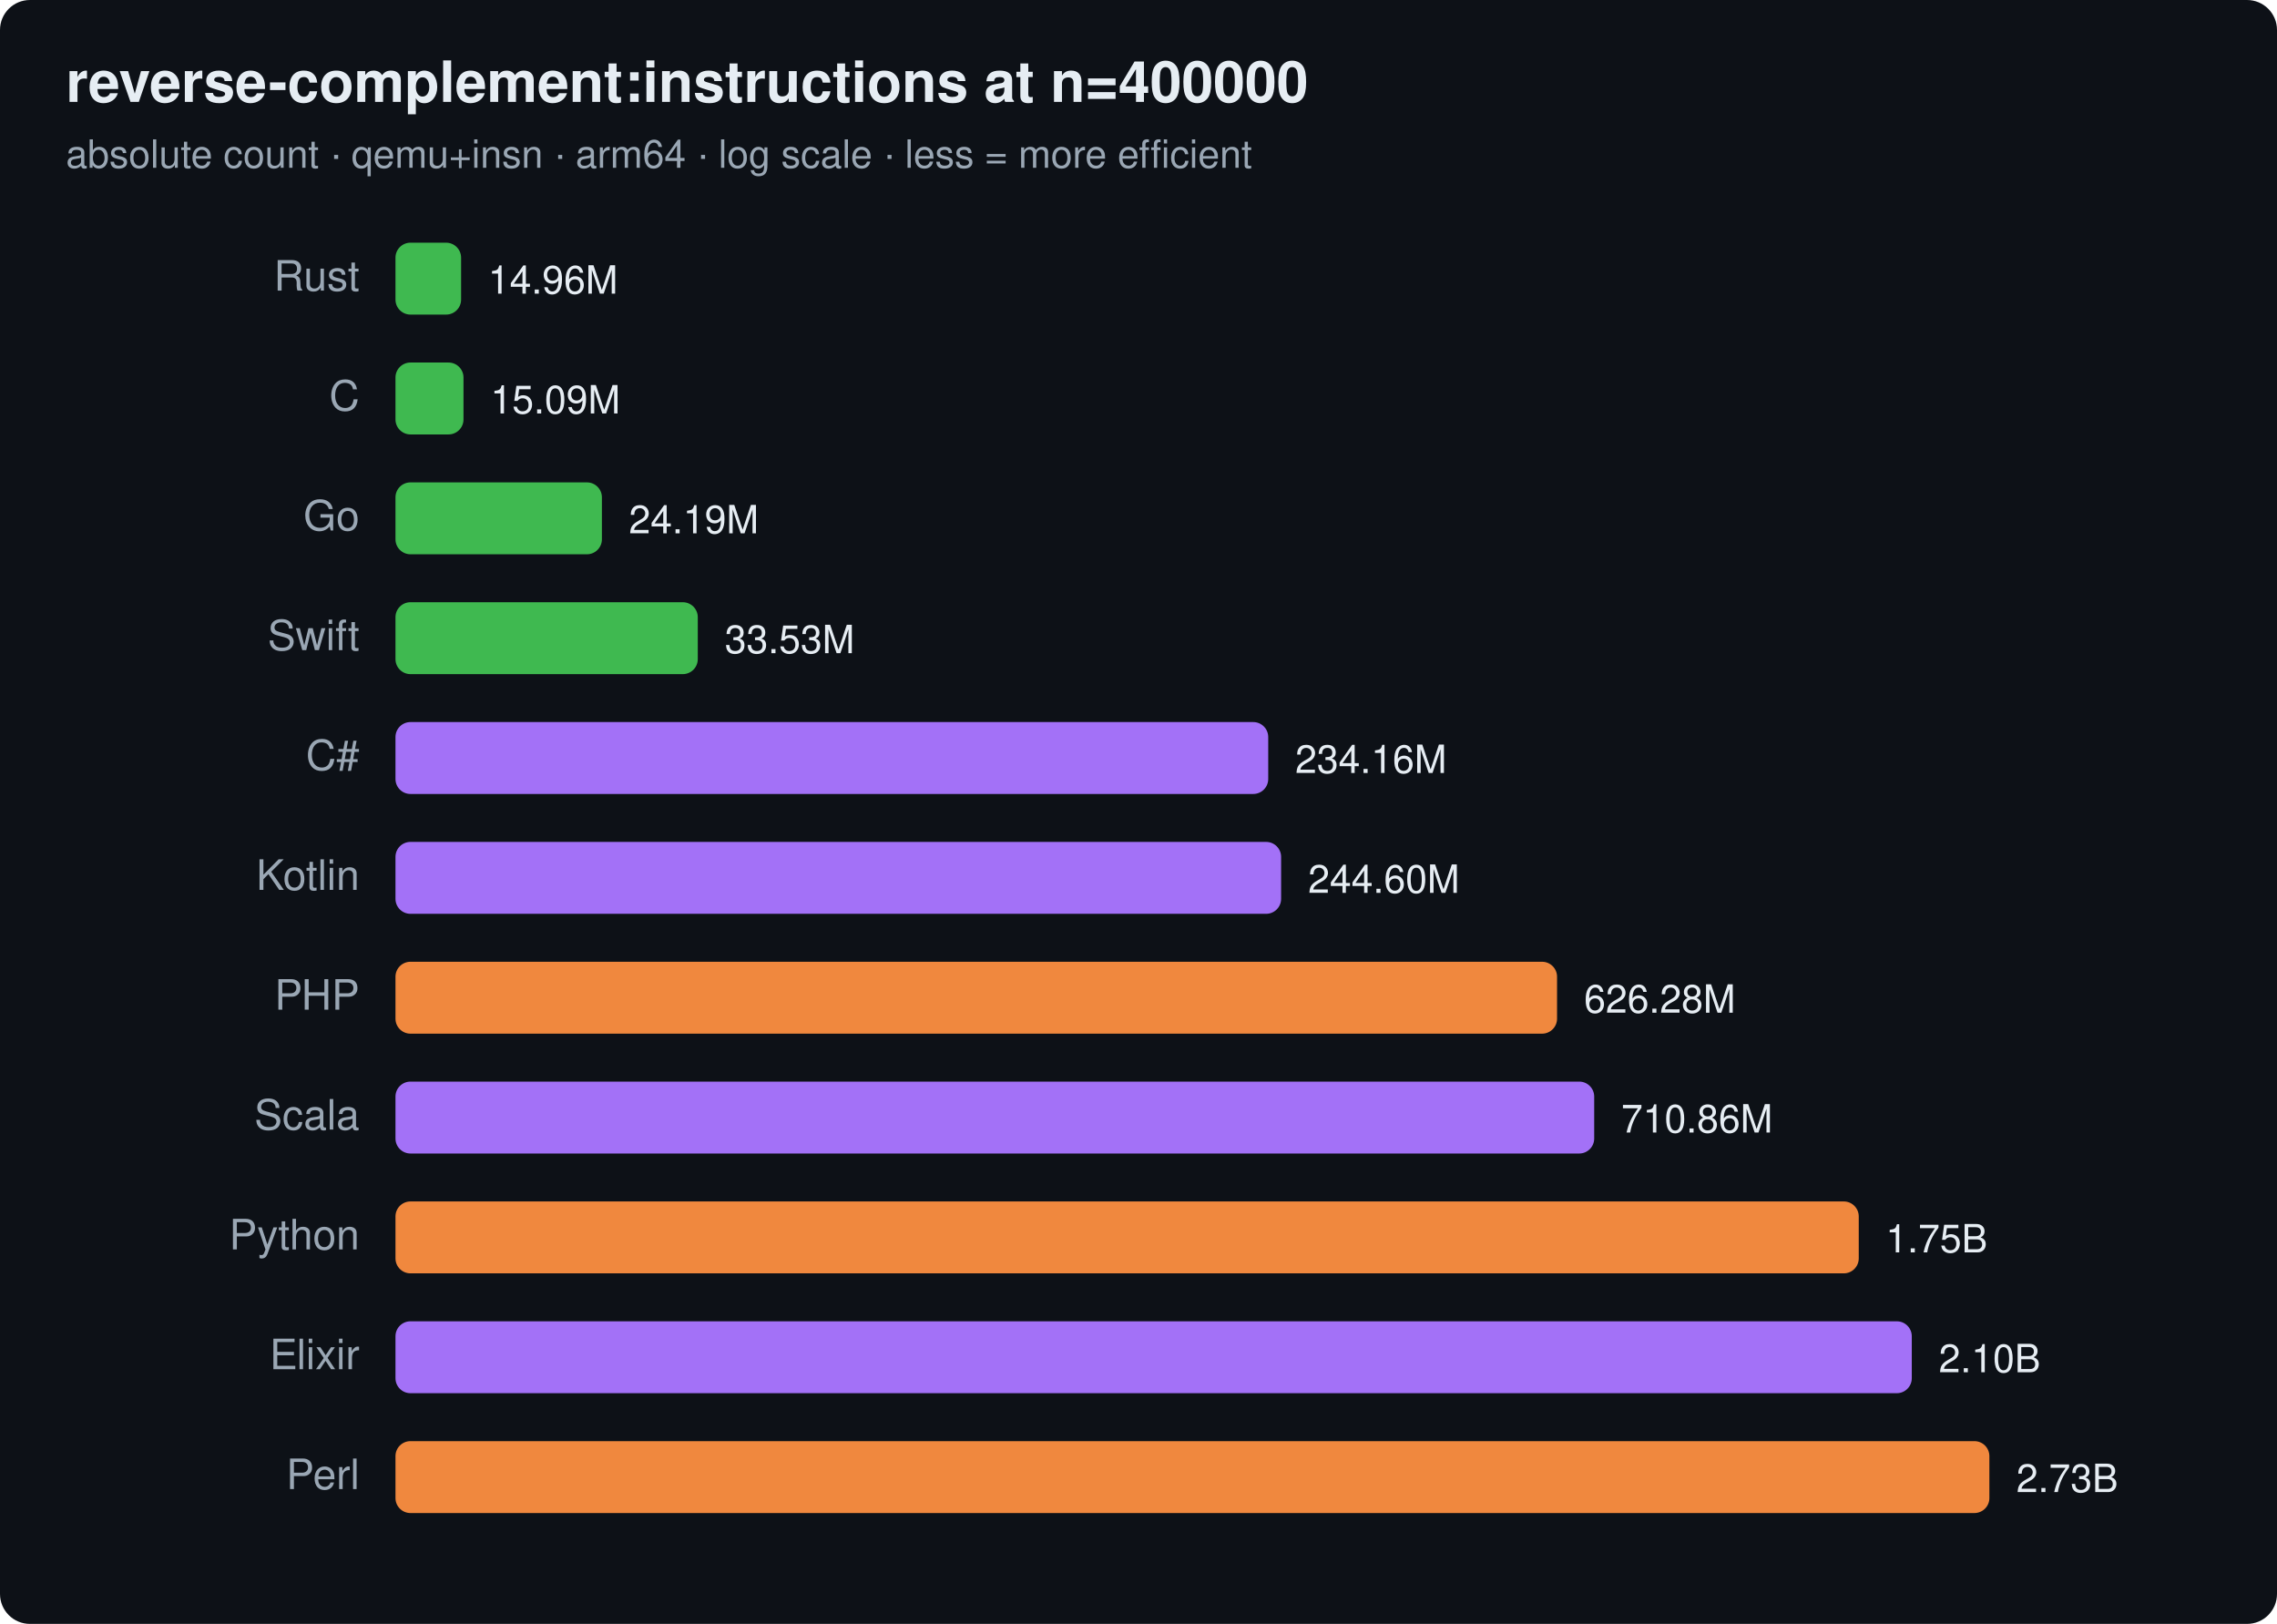
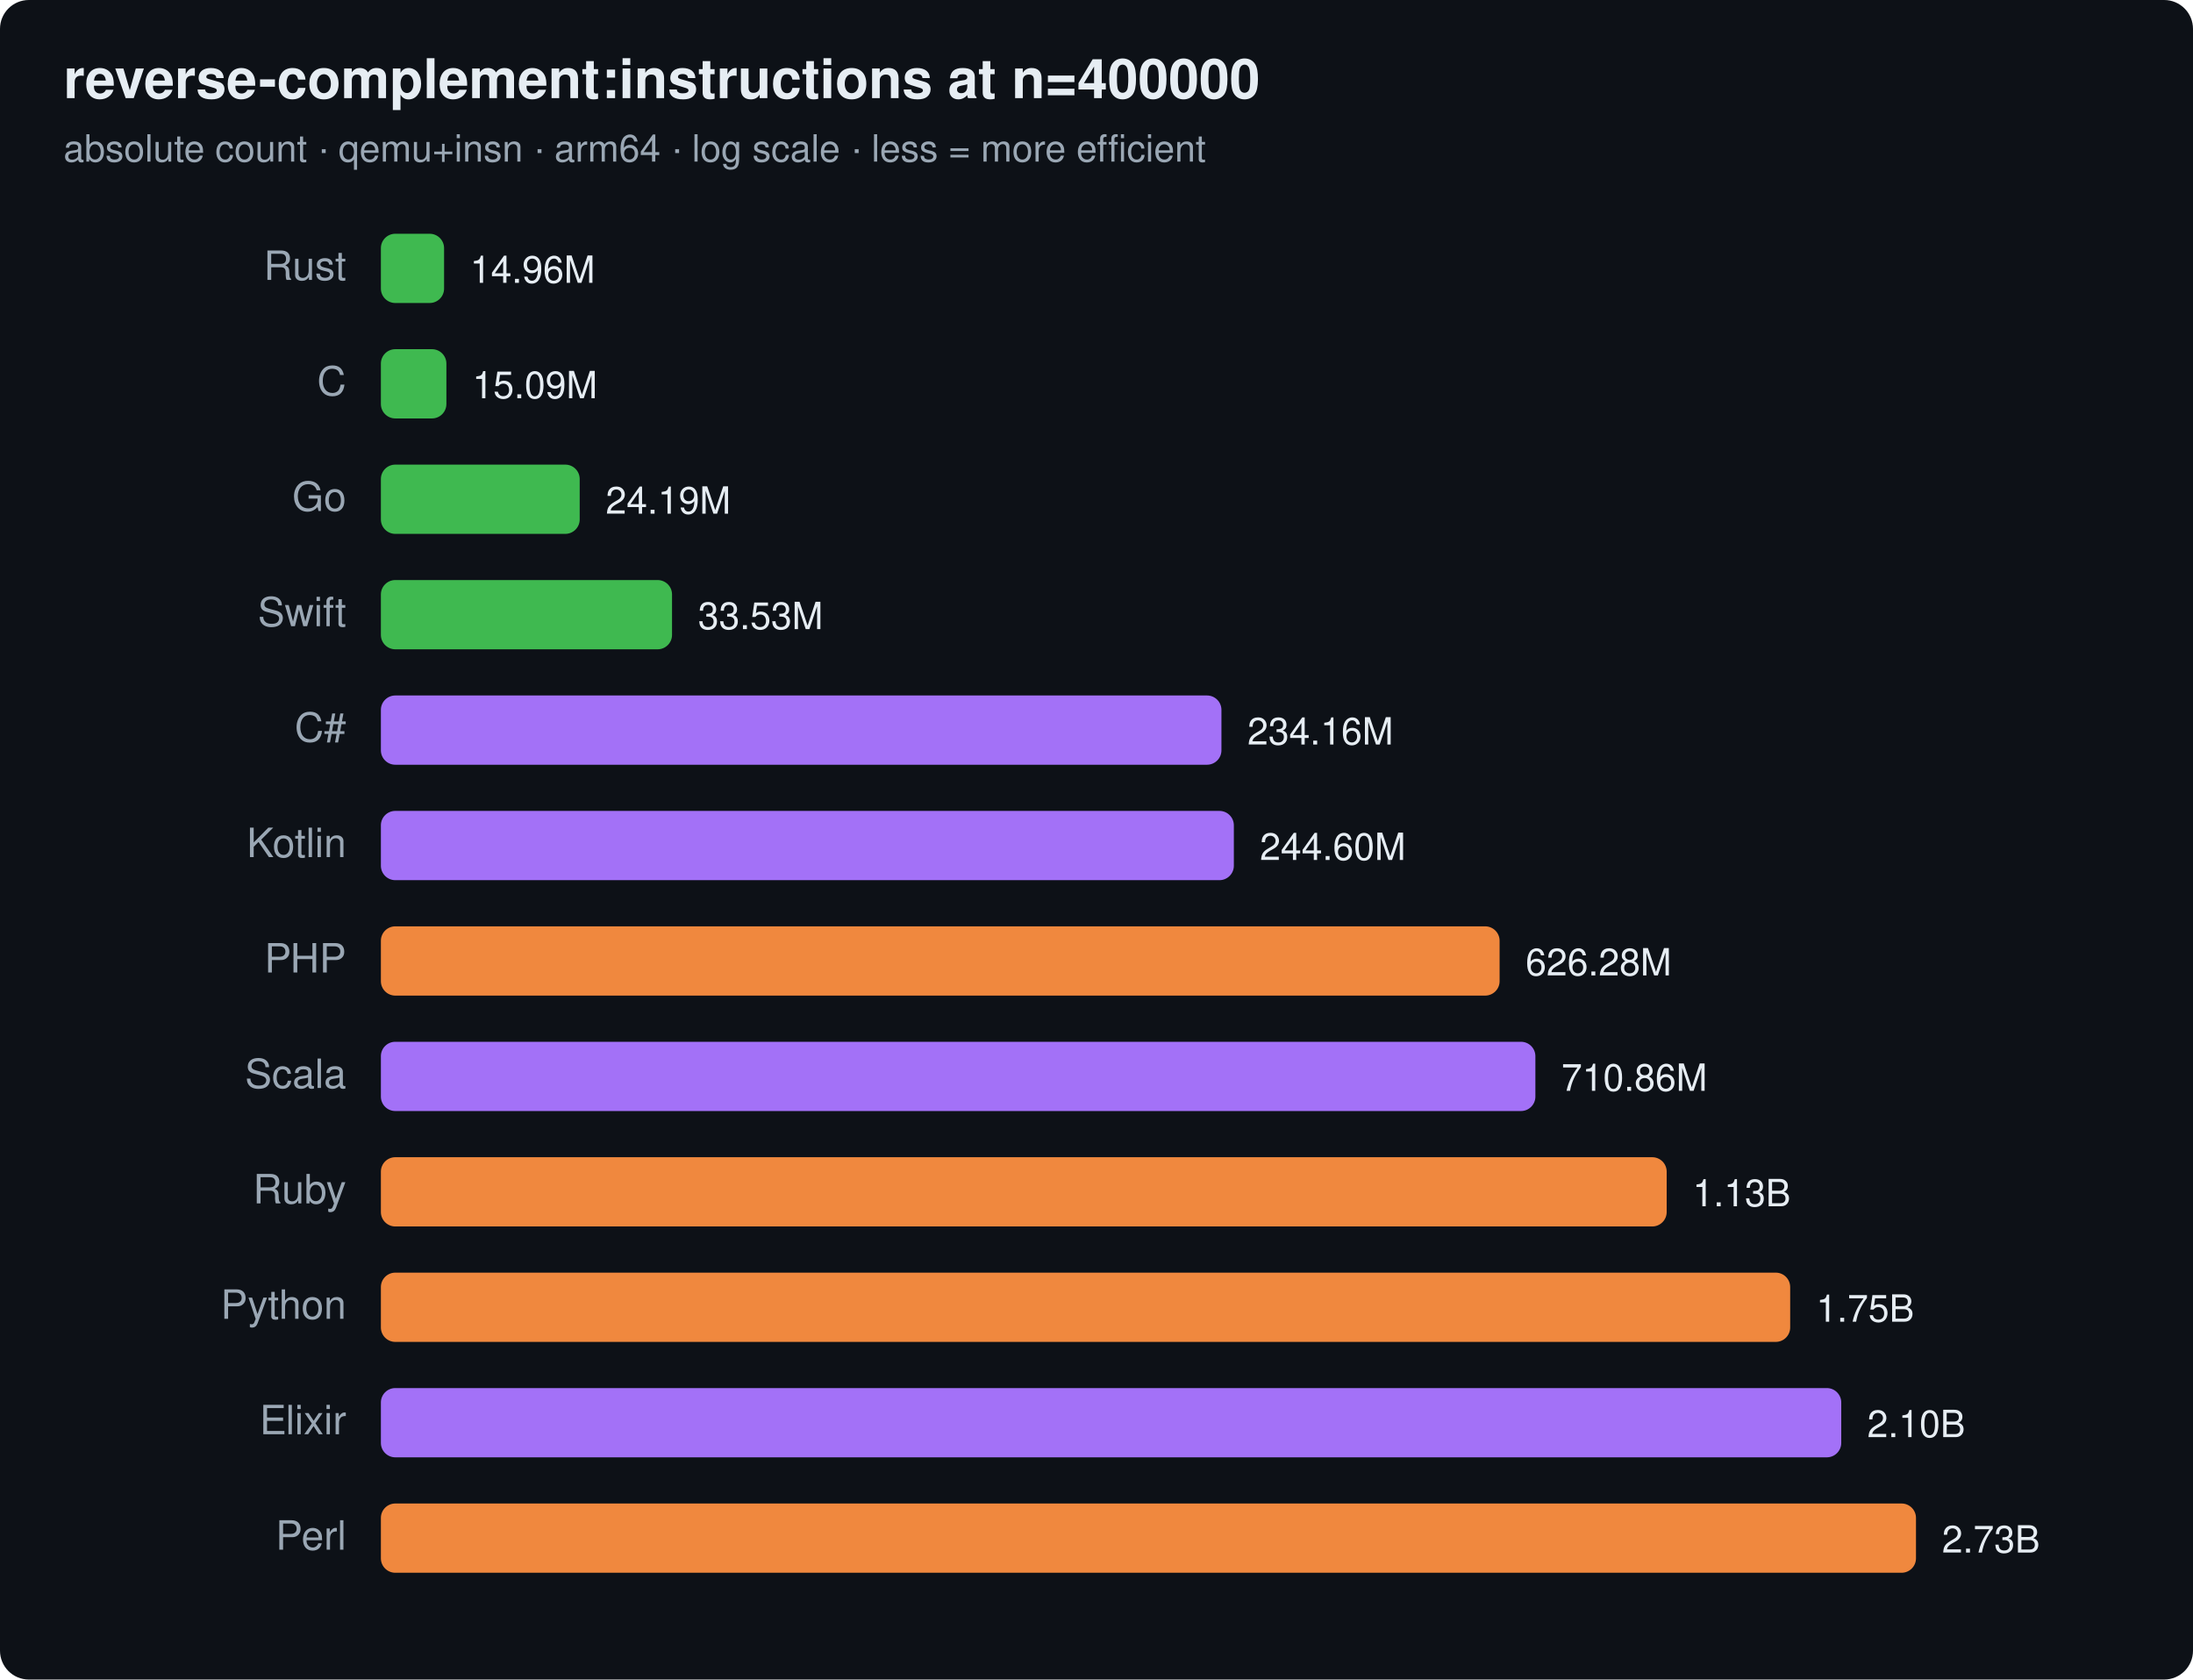
- <svg xmlns="http://www.w3.org/2000/svg" width="760" height="542" viewBox="0 0 760 542" font-family="ui-sans-serif,system-ui,Segoe UI,Helvetica,Arial">
-   <rect width="760" height="542" rx="10" fill="#0d1117" />
+ <svg xmlns="http://www.w3.org/2000/svg" width="760" height="582" viewBox="0 0 760 582" font-family="ui-sans-serif,system-ui,Segoe UI,Helvetica,Arial">
+   <rect width="760" height="582" rx="10" fill="#0d1117" />
  <text x="22" y="34" font-size="19" font-weight="700" fill="#e6edf3">reverse-complement:instructions at n=400000</text>
  <text x="22" y="56" font-size="13" fill="#9aa7b4">absolute count · qemu+insn · arm64 · log scale · less = more efficient</text>
  <text x="120" y="97" text-anchor="end" font-size="14" fill="#9aa7b4">Rust</text>
  <rect x="132" y="81" width="21.9" height="24" rx="5" fill="#3fb950" />
  <text x="162.9" y="98" font-size="13" fill="#e6edf3">14.96M</text>
  <text x="120" y="137" text-anchor="end" font-size="14" fill="#9aa7b4">C</text>
  <rect x="132" y="121" width="22.7" height="24" rx="5" fill="#3fb950" />
  <text x="163.7" y="138" font-size="13" fill="#e6edf3">15.09M</text>
  <text x="120" y="177" text-anchor="end" font-size="14" fill="#9aa7b4">Go</text>
  <rect x="132" y="161" width="68.9" height="24" rx="5" fill="#3fb950" />
  <text x="209.9" y="178" font-size="13" fill="#e6edf3">24.19M</text>
  <text x="120" y="217" text-anchor="end" font-size="14" fill="#9aa7b4">Swift</text>
  <rect x="132" y="201" width="100.9" height="24" rx="5" fill="#3fb950" />
  <text x="241.9" y="218" font-size="13" fill="#e6edf3">33.53M</text>
  <text x="120" y="257" text-anchor="end" font-size="14" fill="#9aa7b4">C#</text>
  <rect x="132" y="241" width="291.3" height="24" rx="5" fill="#a371f7" />
  <text x="432.3" y="258" font-size="13" fill="#e6edf3">234.16M</text>
  <text x="120" y="297" text-anchor="end" font-size="14" fill="#9aa7b4">Kotlin</text>
  <rect x="132" y="281" width="295.6" height="24" rx="5" fill="#a371f7" />
  <text x="436.6" y="298" font-size="13" fill="#e6edf3">244.60M</text>
  <text x="120" y="337" text-anchor="end" font-size="14" fill="#9aa7b4">PHP</text>
  <rect x="132" y="321" width="387.7" height="24" rx="5" fill="#f0883e" />
  <text x="528.7" y="338" font-size="13" fill="#e6edf3">626.28M</text>
  <text x="120" y="377" text-anchor="end" font-size="14" fill="#9aa7b4">Scala</text>
  <rect x="132" y="361" width="400.1" height="24" rx="5" fill="#a371f7" />
  <text x="541.1" y="378" font-size="13" fill="#e6edf3">710.86M</text>
-   <text x="120" y="417" text-anchor="end" font-size="14" fill="#9aa7b4">Python</text>
-   <rect x="132" y="401" width="488.4" height="24" rx="5" fill="#f0883e" />
-   <text x="629.4" y="418" font-size="13" fill="#e6edf3">1.75B</text>
-   <text x="120" y="457" text-anchor="end" font-size="14" fill="#9aa7b4">Elixir</text>
-   <rect x="132" y="441" width="506.1" height="24" rx="5" fill="#a371f7" />
-   <text x="647.1" y="458" font-size="13" fill="#e6edf3">2.10B</text>
-   <text x="120" y="497" text-anchor="end" font-size="14" fill="#9aa7b4">Perl</text>
-   <rect x="132" y="481" width="532.0" height="24" rx="5" fill="#f0883e" />
-   <text x="673.0" y="498" font-size="13" fill="#e6edf3">2.73B</text>
+   <text x="120" y="417" text-anchor="end" font-size="14" fill="#9aa7b4">Ruby</text>
+   <rect x="132" y="401" width="445.6" height="24" rx="5" fill="#f0883e" />
+   <text x="586.6" y="418" font-size="13" fill="#e6edf3">1.13B</text>
+   <text x="120" y="457" text-anchor="end" font-size="14" fill="#9aa7b4">Python</text>
+   <rect x="132" y="441" width="488.4" height="24" rx="5" fill="#f0883e" />
+   <text x="629.4" y="458" font-size="13" fill="#e6edf3">1.75B</text>
+   <text x="120" y="497" text-anchor="end" font-size="14" fill="#9aa7b4">Elixir</text>
+   <rect x="132" y="481" width="506.1" height="24" rx="5" fill="#a371f7" />
+   <text x="647.1" y="498" font-size="13" fill="#e6edf3">2.10B</text>
+   <text x="120" y="537" text-anchor="end" font-size="14" fill="#9aa7b4">Perl</text>
+   <rect x="132" y="521" width="532.0" height="24" rx="5" fill="#f0883e" />
+   <text x="673.0" y="538" font-size="13" fill="#e6edf3">2.73B</text>
</svg>
